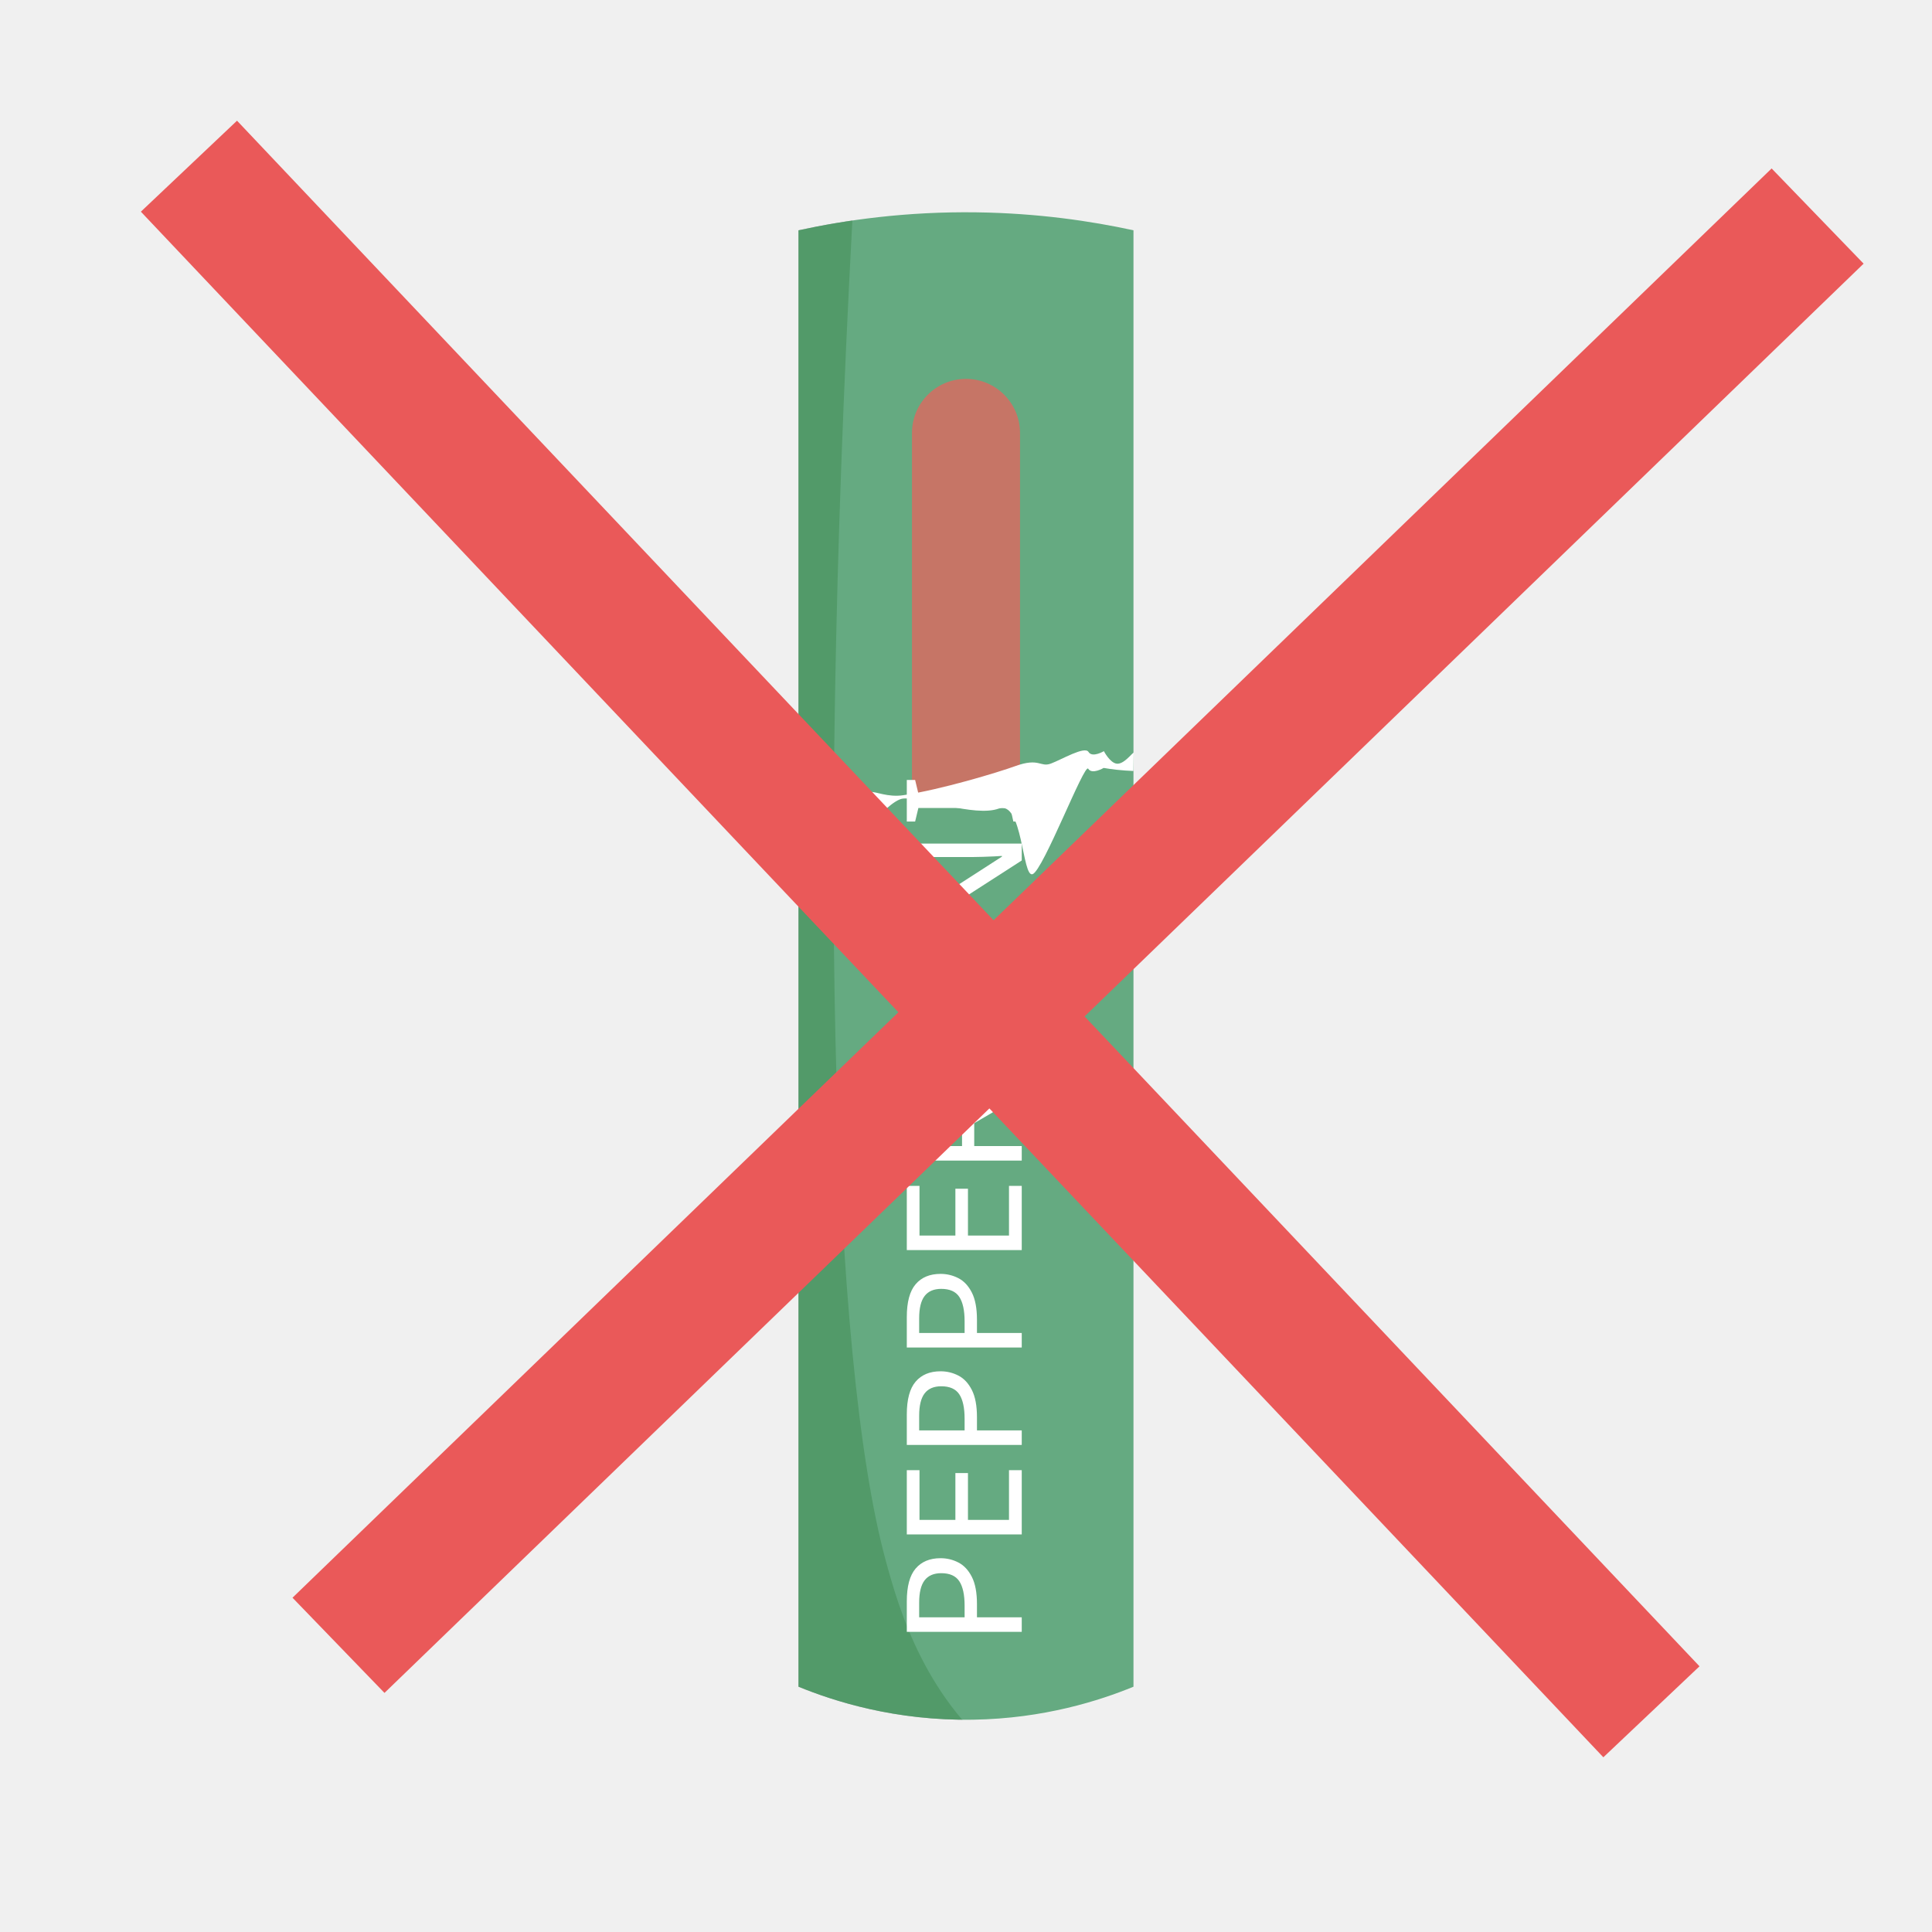
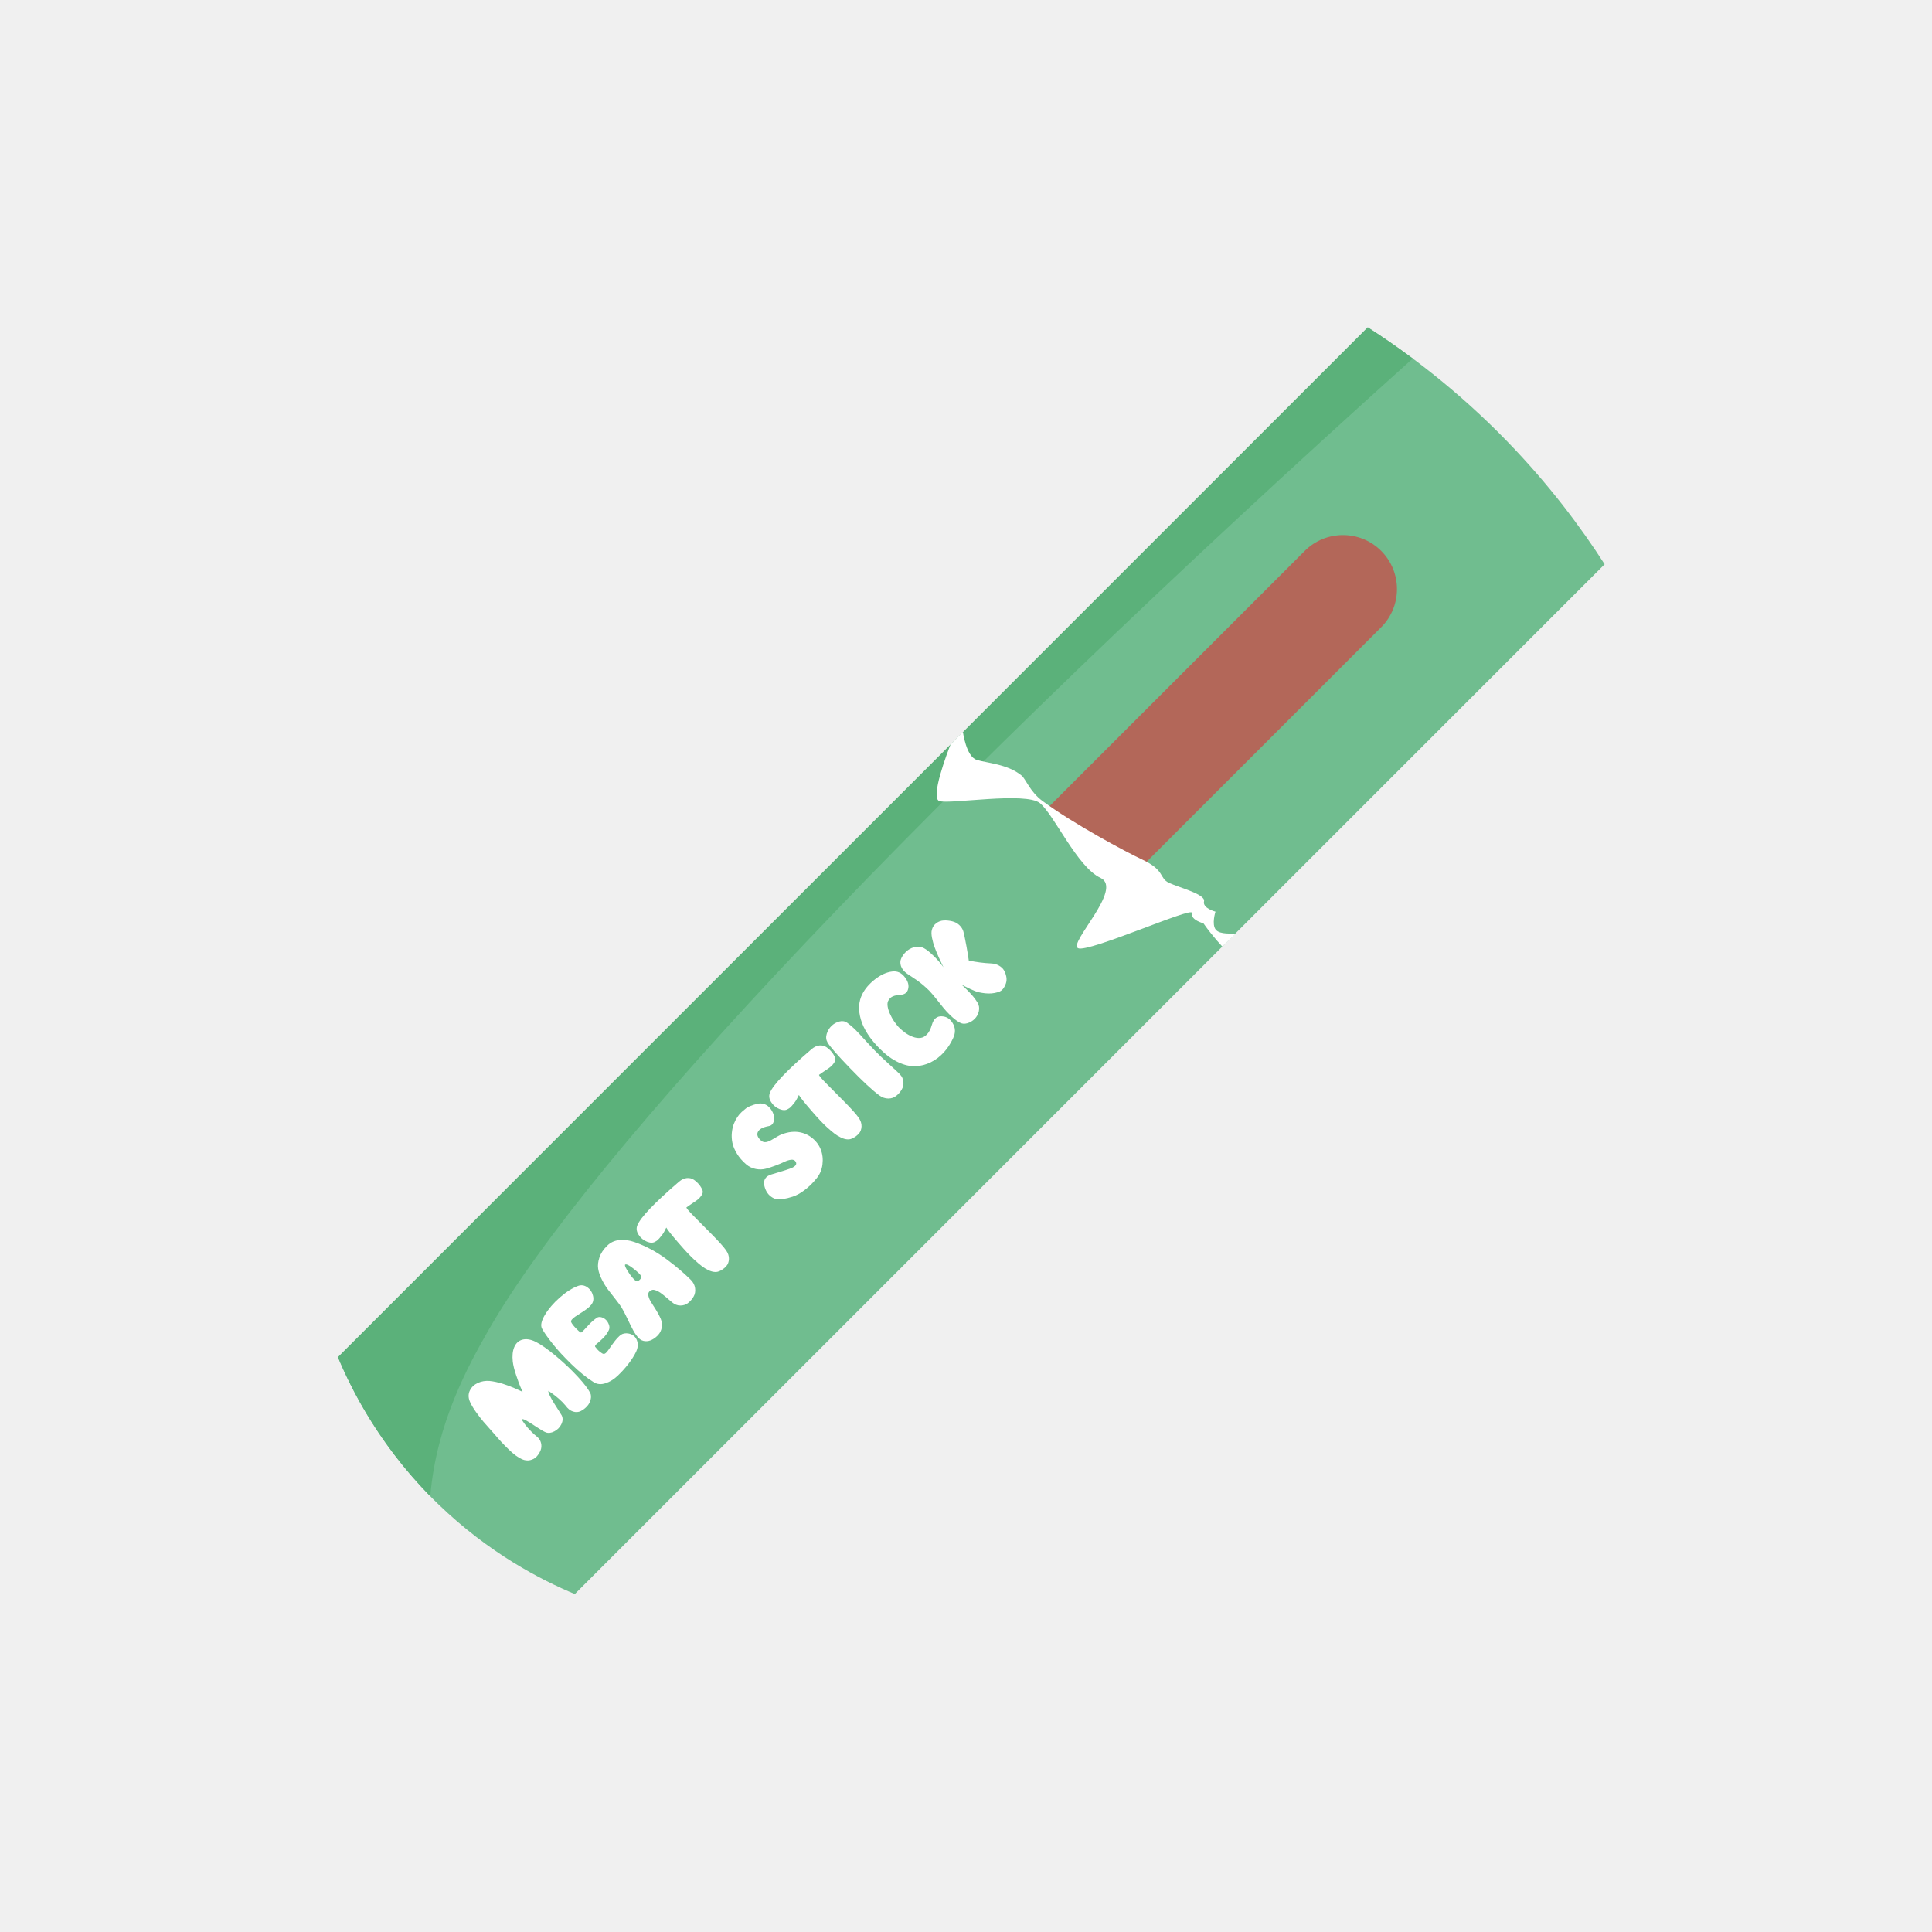
- <svg xmlns="http://www.w3.org/2000/svg" viewBox="0 0 540 540">
+ <svg xmlns="http://www.w3.org/2000/svg" id="_Layer_" data-name="&amp;lt;Layer&amp;gt;" viewBox="0 0 540 540">
  <defs>
    <style>
-       .cls-1, .cls-2 {
+       .cls-1 {
        fill: #fff;
      }

+       .cls-2 {
+         fill: #5bb17a;
+       }
+ 
      .cls-3 {
-         isolation: isolate;
+         fill: #70bd8f;
      }

      .cls-4 {
-         stroke: #ea5959;
-         stroke-miterlimit: 10;
-         stroke-width: 37px;
-       }
- 
-       .cls-4, .cls-5 {
-         fill: none;
-       }
- 
-       .cls-6 {
-         fill: #65aa81;
-       }
- 
-       .cls-7 {
-         fill: #4f4f4e;
-         mix-blend-mode: overlay;
-         opacity: .49;
-       }
- 
-       .cls-8 {
-         clip-path: url(#clippath);
-       }
- 
-       .cls-9 {
-         fill: #c67566;
-       }
- 
-       .cls-2 {
-         font-family: OmpalumpaRegular, Ompalumpa;
-         font-size: 45px;
+         fill: #b36759;
      }
    </style>
-     <clipPath id="clippath">
-       <path class="cls-5" d="m316.81,471.44c-9.45,3.88-25.02,8.9-44.78,9.22-21.89.36-39.04-5.2-48.85-9.22V64.37c13.13-2.86,30.08-5.3,49.87-5.02,17.07.24,31.87,2.43,43.76,5.02v407.07Z" />
-     </clipPath>
  </defs>
-   <g class="cls-3">
-     <g id="_Layer_" data-name="&amp;lt;Layer&amp;gt;">
-       <g>
-         <path class="cls-6" d="m316.81,471.44c-9.45,3.88-25.02,8.9-44.78,9.22-21.89.36-39.04-5.2-48.85-9.22V64.37c13.13-2.86,30.08-5.3,49.87-5.02,17.07.24,31.87,2.43,43.76,5.02v407.07Z" />
-         <g>
-           <path class="cls-9" d="m270,105.9h0c8.33,0,15.1,6.77,15.1,15.1v101.68h-30.2v-101.68c0-8.33,6.77-15.1,15.1-15.1Z" />
-           <path class="cls-1" d="m232.15,242.66c2.71-1.38,15.17-18.97,20.28-19.46,5.12-.5,19.96,5.26,26.72,2.8,6.76-2.46,6.5,19.43,9.47,18.33,2.97-1.09,14.5-31.19,15.54-29.47,1.05,1.72,4.31-.22,4.31-.22,1.16.2,2.38.37,3.65.51,1.64.18,3.18.28,4.67.34.03-2.02.05-3.77.07-5.14-.68.42-2.8,3.3-4.71,3.1-1.91-.2-3.61-3.5-3.61-3.5,0,0-3.25,1.94-4.3.22-1.05-1.72-7.56,2.16-10.53,3.26-2.98,1.1-3.2-1.75-9.96.71-4.82,1.75-20.74,6.56-31.31,8.13-4.26.63-7.63-1.05-9.1-.91-5.12.49-9.32,4.41-12.03,5.79-2.71,1.38-8.21-2.82-8.21-2.82l.04,4.94c.84,1.92,6.49,14.67,8.99,13.38Z" />
-         </g>
-         <text class="cls-2" transform="translate(285.58 460.46) rotate(-90)">
-           <tspan x="0" y="0">PEPPERONI</tspan>
-         </text>
-         <g class="cls-8">
-           <path class="cls-7" d="m239.22,44.08h0c-11.03,191-6.96,336.09,8.4,392.31,3.72,13.62,11.12,39.31,34.35,56.48,24.08,17.8,52.87,17.34,67.17,16.03-66.91-1.27-133.82-2.54-200.73-3.82.51-155.19,1.02-310.39,1.53-465.58,29.77,1.53,59.53,3.05,89.3,4.58Z" />
-         </g>
-       </g>
-       <g>
-         <line class="cls-4" x1="508.03" y1="60.39" x2="94.61" y2="459.87" />
-         <line class="cls-4" x1="52.81" y1="46.45" x2="461.58" y2="478.45" />
-       </g>
-     </g>
+   <path class="cls-3" d="m160.66,445.54c-9.42-3.94-23.98-11.4-38.18-25.14-15.74-15.23-23.93-31.29-28.02-41.06,95.95-95.95,191.89-191.89,287.84-287.84,11.3,7.26,25.02,17.53,38.81,31.71,11.9,12.24,20.82,24.26,27.39,34.5L160.66,445.54Z" />
+   <path class="cls-2" d="m94.46,379.34c3.89,9.3,11.52,24.3,25.81,38.86,1.66-20.37,10.76-36.77,16.24-46.37,28-49.05,122.52-149.63,258.36-271.62-4.42-3.29-8.64-6.19-12.57-8.71-95.95,95.95-191.89,191.89-287.84,287.84Z" />
+   <g>
+     <path class="cls-4" d="m344.75,136.86h0c8.33,0,15.1,6.77,15.1,15.1v101.68h-30.2v-101.68c0-8.33,6.77-15.1,15.1-15.1Z" transform="translate(239.04 -186.58) rotate(45)" />
+     <path class="cls-1" d="m262.57,223.91c2.89.94,24.14-2.68,28.11.58,3.97,3.27,10.4,17.84,16.91,20.88,6.52,3.04-9.14,18.33-6.26,19.66,2.87,1.33,32.31-11.81,31.83-9.85-.47,1.96,3.2,2.89,3.2,2.89.68.96,1.42,1.95,2.22,2.95,1.03,1.29,2.05,2.45,3.06,3.54,1.45-1.41,2.71-2.63,3.69-3.58-.78-.18-4.31.35-5.52-1.14-1.21-1.5-.08-5.03-.08-5.03,0,0-3.67-.93-3.2-2.89.47-1.96-6.87-3.81-9.75-5.14-2.88-1.33-1.03-3.5-7.55-6.54-4.64-2.17-19.3-10.03-27.89-16.39-3.46-2.57-4.65-6.13-5.79-7.07-3.97-3.27-9.71-3.47-12.6-4.41-2.9-.94-3.81-7.79-3.81-7.79l-3.47,3.52c-.77,1.95-5.78,14.96-3.1,15.82Z" />
+   </g>
+   <g>
+     <path class="cls-1" d="m164.98,389.35c.24.53.27,1.15.1,1.86-.17.71-.52,1.34-1.03,1.89-.52.55-1.1.99-1.75,1.31s-1.36.36-2.14.12c-.77-.24-1.47-.8-2.1-1.68-.53-.64-1.15-1.27-1.85-1.88-.7-.61-1.36-1.13-1.99-1.57l-.94-.66c-.06.24.08.7.41,1.38s.72,1.37,1.16,2.07c.44.7.89,1.4,1.34,2.11s.72,1.14.81,1.31c.37.77.33,1.59-.1,2.47-.43.87-1.08,1.54-1.96,1.99-.87.45-1.66.55-2.36.29-.55-.22-1.37-.69-2.45-1.41-1.08-.72-2.03-1.31-2.84-1.79s-1.31-.62-1.49-.44c.04.07.1.18.18.32s.27.4.55.8c.29.4.58.78.9,1.14s.71.79,1.19,1.27.97.91,1.46,1.3c.59.48.97,1.07,1.14,1.78.17.71.13,1.38-.12,2.03-.26.64-.62,1.22-1.1,1.74-.48.52-1.08.85-1.82,1.02-.74.17-1.49.08-2.26-.25-1.1-.48-2.36-1.4-3.76-2.77-1.41-1.37-2.71-2.76-3.9-4.18-1.49-1.67-2.53-2.85-3.12-3.53-.59-.68-1.29-1.6-2.11-2.74-.82-1.15-1.4-2.16-1.75-3.02-.42-1.08-.4-2.09.07-3.02.47-.93,1.21-1.62,2.22-2.08,1.01-.46,2.1-.64,3.25-.55.57.06,1.17.15,1.81.29.63.14,1.25.3,1.83.48.59.18,1.16.38,1.72.59.56.21,1.07.42,1.53.62s.87.39,1.24.55c.37.17.65.29.85.39l.28.17c-.17-.39-.38-.89-.65-1.5s-.65-1.67-1.16-3.17c-.51-1.5-.82-2.77-.95-3.82-.18-1.65-.04-3.02.44-4.11.48-1.08,1.24-1.77,2.29-2.04s2.25-.08,3.61.58c1.54.77,3.45,2.11,5.72,4.01s4.31,3.83,6.12,5.79c1.81,1.96,2.96,3.48,3.46,4.56Z" />
+     <path class="cls-1" d="m177.8,377.8c-.51,1.07-1.22,2.19-2.12,3.36-.9,1.18-1.9,2.28-2.99,3.32-1.09,1.04-2.25,1.76-3.47,2.15-1.22.4-2.31.3-3.27-.29-1.97-1.23-4.04-2.9-6.21-5.02-2.17-2.11-3.95-4.05-5.35-5.82-1.4-1.76-2.36-3.15-2.9-4.16-.46-.86-.19-2.14.81-3.82,1-1.68,2.4-3.31,4.19-4.88,1.79-1.57,3.5-2.65,5.12-3.24.9-.31,1.76-.17,2.57.41s1.33,1.38,1.57,2.37c.24.99.06,1.84-.52,2.54-.31.39-.75.79-1.31,1.2-.56.41-1.1.78-1.61,1.09s-1,.62-1.46.94c-.46.31-.8.61-1.02.88-.22.28-.28.52-.17.75.2.42.62.97,1.27,1.65.64.68,1.12,1.09,1.43,1.21.09.06.36-.16.81-.65.45-.49.97-1.05,1.57-1.68.6-.63,1.27-1.22,2.03-1.75.37-.26.8-.32,1.3-.19s.93.38,1.3.74.64.82.83,1.35.18,1.02,0,1.46c-.18.4-.43.81-.73,1.23-.3.41-.6.77-.9,1.06s-.59.57-.9.84c-.3.27-.56.49-.79.68-.22.18-.38.35-.48.51-.1.16-.11.29-.04.4.42.57.86,1.04,1.31,1.39.45.36.79.56,1.01.59.18.04.39-.04.61-.22.22-.18.46-.46.73-.84s.54-.77.83-1.19c.29-.41.63-.88,1.03-1.39.4-.52.82-.97,1.24-1.35.51-.51,1.15-.77,1.9-.77.75,0,1.42.21,2,.62.58.41.97,1.03,1.16,1.85s.07,1.71-.37,2.66Z" />
+     <path class="cls-1" d="m193.08,357.72c.68.68,1.08,1.46,1.2,2.33.12.87-.02,1.66-.41,2.34-.39.69-.9,1.28-1.53,1.78-.63.5-1.36.74-2.19.73-.84,0-1.6-.31-2.3-.9-.18-.15-.47-.39-.87-.73-.39-.34-.72-.62-.98-.84-.26-.22-.57-.47-.95-.76-.38-.29-.71-.51-.99-.66-.29-.16-.58-.29-.9-.4s-.6-.14-.85-.08c-.26.06-.51.18-.75.39-.35.31-.45.76-.32,1.34.14.58.39,1.16.77,1.74.38.58.85,1.32,1.41,2.23.56.91.98,1.71,1.26,2.39.33.81.42,1.62.28,2.43-.15.81-.47,1.49-.97,2.04-.5.55-1.06,1-1.7,1.34s-1.29.48-1.97.43c-.68-.06-1.26-.32-1.74-.8-.59-.59-1.14-1.36-1.64-2.3-.5-.95-1.05-2.04-1.63-3.28-.58-1.24-1.13-2.28-1.64-3.13-.33-.51-.88-1.25-1.64-2.22-.76-.96-1.44-1.84-2.04-2.62-.6-.78-1.18-1.72-1.74-2.81s-.91-2.12-1.06-3.08c-.15-.96-.03-2.01.35-3.16.38-1.15,1.1-2.24,2.16-3.27.92-.92,2.05-1.45,3.41-1.59,1.35-.14,2.77.05,4.26.57,1.49.52,3,1.18,4.54,2,1.54.82,3.03,1.77,4.5,2.87,1.46,1.1,2.74,2.11,3.83,3.06,1.09.95,2.04,1.83,2.85,2.63Zm-13.95-1.16c-.24-.42-.95-1.09-2.12-2.01-1.18-.92-1.93-1.29-2.26-1.1-.18.11-.04.58.44,1.41.48.83,1,1.57,1.56,2.22.56.65.98,1.01,1.25,1.06.33-.04.65-.24.97-.61.31-.37.37-.69.17-.96Z" />
+     <path class="cls-1" d="m186.22,343.13c-.04.07-.08.17-.14.27-.06.11-.18.35-.37.73-.19.38-.39.71-.61.99-.21.29-.49.62-.83,1.02-.34.4-.69.69-1.06.87-.61.42-1.4.44-2.37.05-.97-.39-1.76-1.03-2.34-1.93-.59-.9-.71-1.78-.36-2.65.9-2.22,4.77-6.28,11.61-12.16.75-.64,1.51-.99,2.26-1.05.75-.06,1.42.12,1.99.52.57.41,1.06.87,1.46,1.38.41.51.71,1.04.91,1.57.15.44.02.93-.37,1.48s-.87,1.01-1.42,1.39c-.55.39-1.12.77-1.71,1.16-.59.39-.92.62-.99.69-.13.13.53.92,1.97,2.39,1.44,1.46,3.14,3.18,5.09,5.14,1.95,1.97,3.28,3.46,4,4.47.57.83.84,1.65.8,2.45-.04.81-.28,1.47-.73,1.97-.45.51-.97.91-1.56,1.23s-1.12.45-1.6.41c-.57-.02-1.19-.19-1.88-.52-.68-.33-1.31-.72-1.87-1.16-.57-.44-1.25-1.02-2.04-1.74-1.01-.9-2.47-2.45-4.38-4.66s-3.06-3.65-3.45-4.33Z" />
+     <path class="cls-1" d="m208.55,325.43c-1.07-.92-1.92-1.9-2.56-2.95s-1.07-2.05-1.27-3.01c-.2-.96-.26-1.9-.17-2.84.09-.94.28-1.77.56-2.5.29-.73.62-1.37,1.01-1.94.33-.51.74-.98,1.21-1.41.48-.42.87-.75,1.18-.99.31-.24.69-.45,1.12-.62.43-.18.77-.3,1.01-.37.24-.07.53-.16.88-.25,1.66-.4,2.99.12,4,1.57.74,1.07.99,2.13.77,3.2-.2.83-.68,1.31-1.43,1.43-1.62.29-2.62.83-3.02,1.61s-.08,1.61.95,2.5c.39.31.82.43,1.3.36.48-.07,1-.28,1.57-.61s1.17-.68,1.79-1.05c.63-.37,1.4-.68,2.33-.92.93-.25,1.88-.34,2.85-.29,1.6.13,3,.66,4.21,1.59,1.2.93,2.06,2.04,2.56,3.34.51,1.3.67,2.7.48,4.2-.18,1.51-.77,2.85-1.77,4.03-1.05,1.27-2.15,2.33-3.3,3.18-1.15.86-2.22,1.44-3.23,1.77-1,.32-1.84.53-2.51.63s-1.26.13-1.78.1c-.61-.05-1.2-.29-1.77-.72-.57-.42-1.01-.93-1.32-1.52-.31-.59-.52-1.21-.62-1.86s.01-1.23.34-1.72c.33-.5.86-.85,1.6-1.08,3.33-.97,5.31-1.62,5.96-1.93,1.01-.5,1.31-1.07.88-1.71-.24-.39-.64-.55-1.21-.5-.57.06-1.21.25-1.92.59s-1.52.68-2.44,1.03c-.92.35-1.82.64-2.7.88-.88.24-1.83.27-2.84.08s-1.92-.62-2.73-1.32Z" />
+     <path class="cls-1" d="m223.28,306.07c-.04.07-.08.17-.14.27-.06.11-.18.35-.37.73-.19.38-.39.71-.61.99-.21.29-.49.62-.83,1.02-.34.4-.69.69-1.06.87-.61.42-1.4.44-2.37.05-.97-.39-1.76-1.03-2.34-1.93-.59-.9-.71-1.78-.36-2.65.9-2.22,4.77-6.28,11.61-12.16.75-.64,1.51-.99,2.26-1.05.75-.06,1.42.12,1.99.52.57.41,1.06.87,1.46,1.38.41.51.71,1.04.91,1.57.15.44.02.93-.37,1.48s-.87,1.01-1.42,1.39c-.55.39-1.12.77-1.71,1.16-.59.39-.92.62-.99.69-.13.13.53.92,1.97,2.39,1.44,1.46,3.14,3.18,5.09,5.14,1.95,1.97,3.28,3.46,4,4.47.57.83.84,1.65.8,2.45-.04.81-.28,1.47-.73,1.97-.45.51-.97.91-1.56,1.23s-1.12.45-1.6.41c-.57-.02-1.19-.19-1.88-.52-.68-.33-1.31-.72-1.87-1.16-.57-.44-1.25-1.02-2.04-1.74-1.01-.9-2.47-2.45-4.38-4.66s-3.06-3.65-3.45-4.33Z" />
+     <path class="cls-1" d="m251.52,300.28c.57.57.9,1.25.98,2.05s-.08,1.54-.48,2.22c-.4.68-.91,1.26-1.53,1.75s-1.35.74-2.21.74c-.85,0-1.69-.28-2.5-.87-1.93-1.41-4.67-3.96-8.22-7.64-3.55-3.68-5.64-6.07-6.26-7.17-.42-.72-.5-1.51-.23-2.39.27-.87.71-1.61,1.32-2.21.62-.6,1.34-1.01,2.18-1.24.84-.23,1.58-.11,2.22.34.79.57,1.51,1.18,2.17,1.83s1.52,1.57,2.59,2.76c1.08,1.19,2.07,2.26,2.99,3.21.99,1.03,2.26,2.24,3.81,3.64,1.54,1.4,2.6,2.38,3.17,2.95Z" />
+     <path class="cls-1" d="m260.45,286.49c.48-1.73,1.43-2.54,2.87-2.43,1.23.06,2.21.69,2.95,1.9.81,1.32.85,2.74.11,4.25-.7,1.51-1.57,2.83-2.62,3.97-1.05,1.14-2.25,2.05-3.6,2.72-1.35.67-2.78,1.04-4.27,1.1-1.5.06-3.11-.3-4.83-1.1-1.72-.8-3.41-2.04-5.09-3.71-2.76-2.76-4.54-5.48-5.34-8.18-.8-2.69-.67-5.09.4-7.18.74-1.47,1.91-2.84,3.52-4.1,1.61-1.26,3.21-1.99,4.81-2.19,1.45-.2,2.67.37,3.64,1.71.85,1.14,1.11,2.23.8,3.28-.27.98-1.03,1.49-2.26,1.54-1.23.06-2.13.35-2.7.88-.57.53-.83,1.16-.79,1.89.05.73.25,1.51.62,2.36.37.85.78,1.6,1.23,2.25.45.65.88,1.2,1.28,1.64.59.59,1.21,1.12,1.86,1.59.65.47,1.36.84,2.11,1.12.75.28,1.46.38,2.12.3.66-.07,1.28-.41,1.85-1.02.57-.61,1.01-1.47,1.32-2.59Z" />
+     <path class="cls-1" d="m273.22,280.23c.44.74.56,1.53.37,2.39-.19.86-.58,1.57-1.16,2.15s-1.27.99-2.08,1.23c-.81.24-1.54.16-2.21-.25-.79-.46-1.59-1.08-2.4-1.85-.81-.77-1.49-1.51-2.06-2.22-.56-.71-1.22-1.53-1.97-2.47-.75-.94-1.4-1.69-1.93-2.26-.55-.55-1.13-1.09-1.75-1.61-.62-.52-1.13-.93-1.54-1.21-.41-.28-.95-.65-1.61-1.09-.66-.44-1.1-.73-1.32-.88-.9-.64-1.48-1.36-1.74-2.15-.26-.79-.22-1.52.11-2.21.33-.68.79-1.3,1.38-1.85.59-.55,1.28-.94,2.08-1.17.8-.23,1.54-.24,2.22-.04.72.24,1.59.82,2.61,1.75,1.02.93,1.86,1.8,2.52,2.61l.96,1.24c-.09-.2-.23-.48-.41-.83-.18-.35-.49-1.01-.92-1.97s-.8-1.87-1.12-2.72c-.31-.84-.56-1.74-.75-2.67-.18-.94-.2-1.68-.05-2.23.2-.79.62-1.42,1.25-1.89s1.33-.72,2.08-.76c.75-.04,1.53.04,2.33.23.8.19,1.47.54,2.01,1.05.54.51.91,1.08,1.12,1.72.17.61.33,1.31.48,2.11.16.8.3,1.54.43,2.22.13.68.24,1.32.33,1.93.09.61.17,1.08.22,1.43l.08.52c2.1.44,4.16.71,6.21.8.85.04,1.59.24,2.23.61.64.37,1.12.82,1.42,1.36.3.54.51,1.13.63,1.77.12.63.08,1.24-.11,1.82-.19.58-.46,1.09-.8,1.54-.34.45-.84.77-1.5.95-1.1.33-2.26.43-3.47.3-1.21-.13-2.19-.34-2.94-.65-.74-.3-1.54-.67-2.37-1.1-.84-.43-1.32-.68-1.45-.73.22.11.89.73,2,1.86,1.11,1.13,1.97,2.2,2.58,3.21Z" />
  </g>
</svg>
